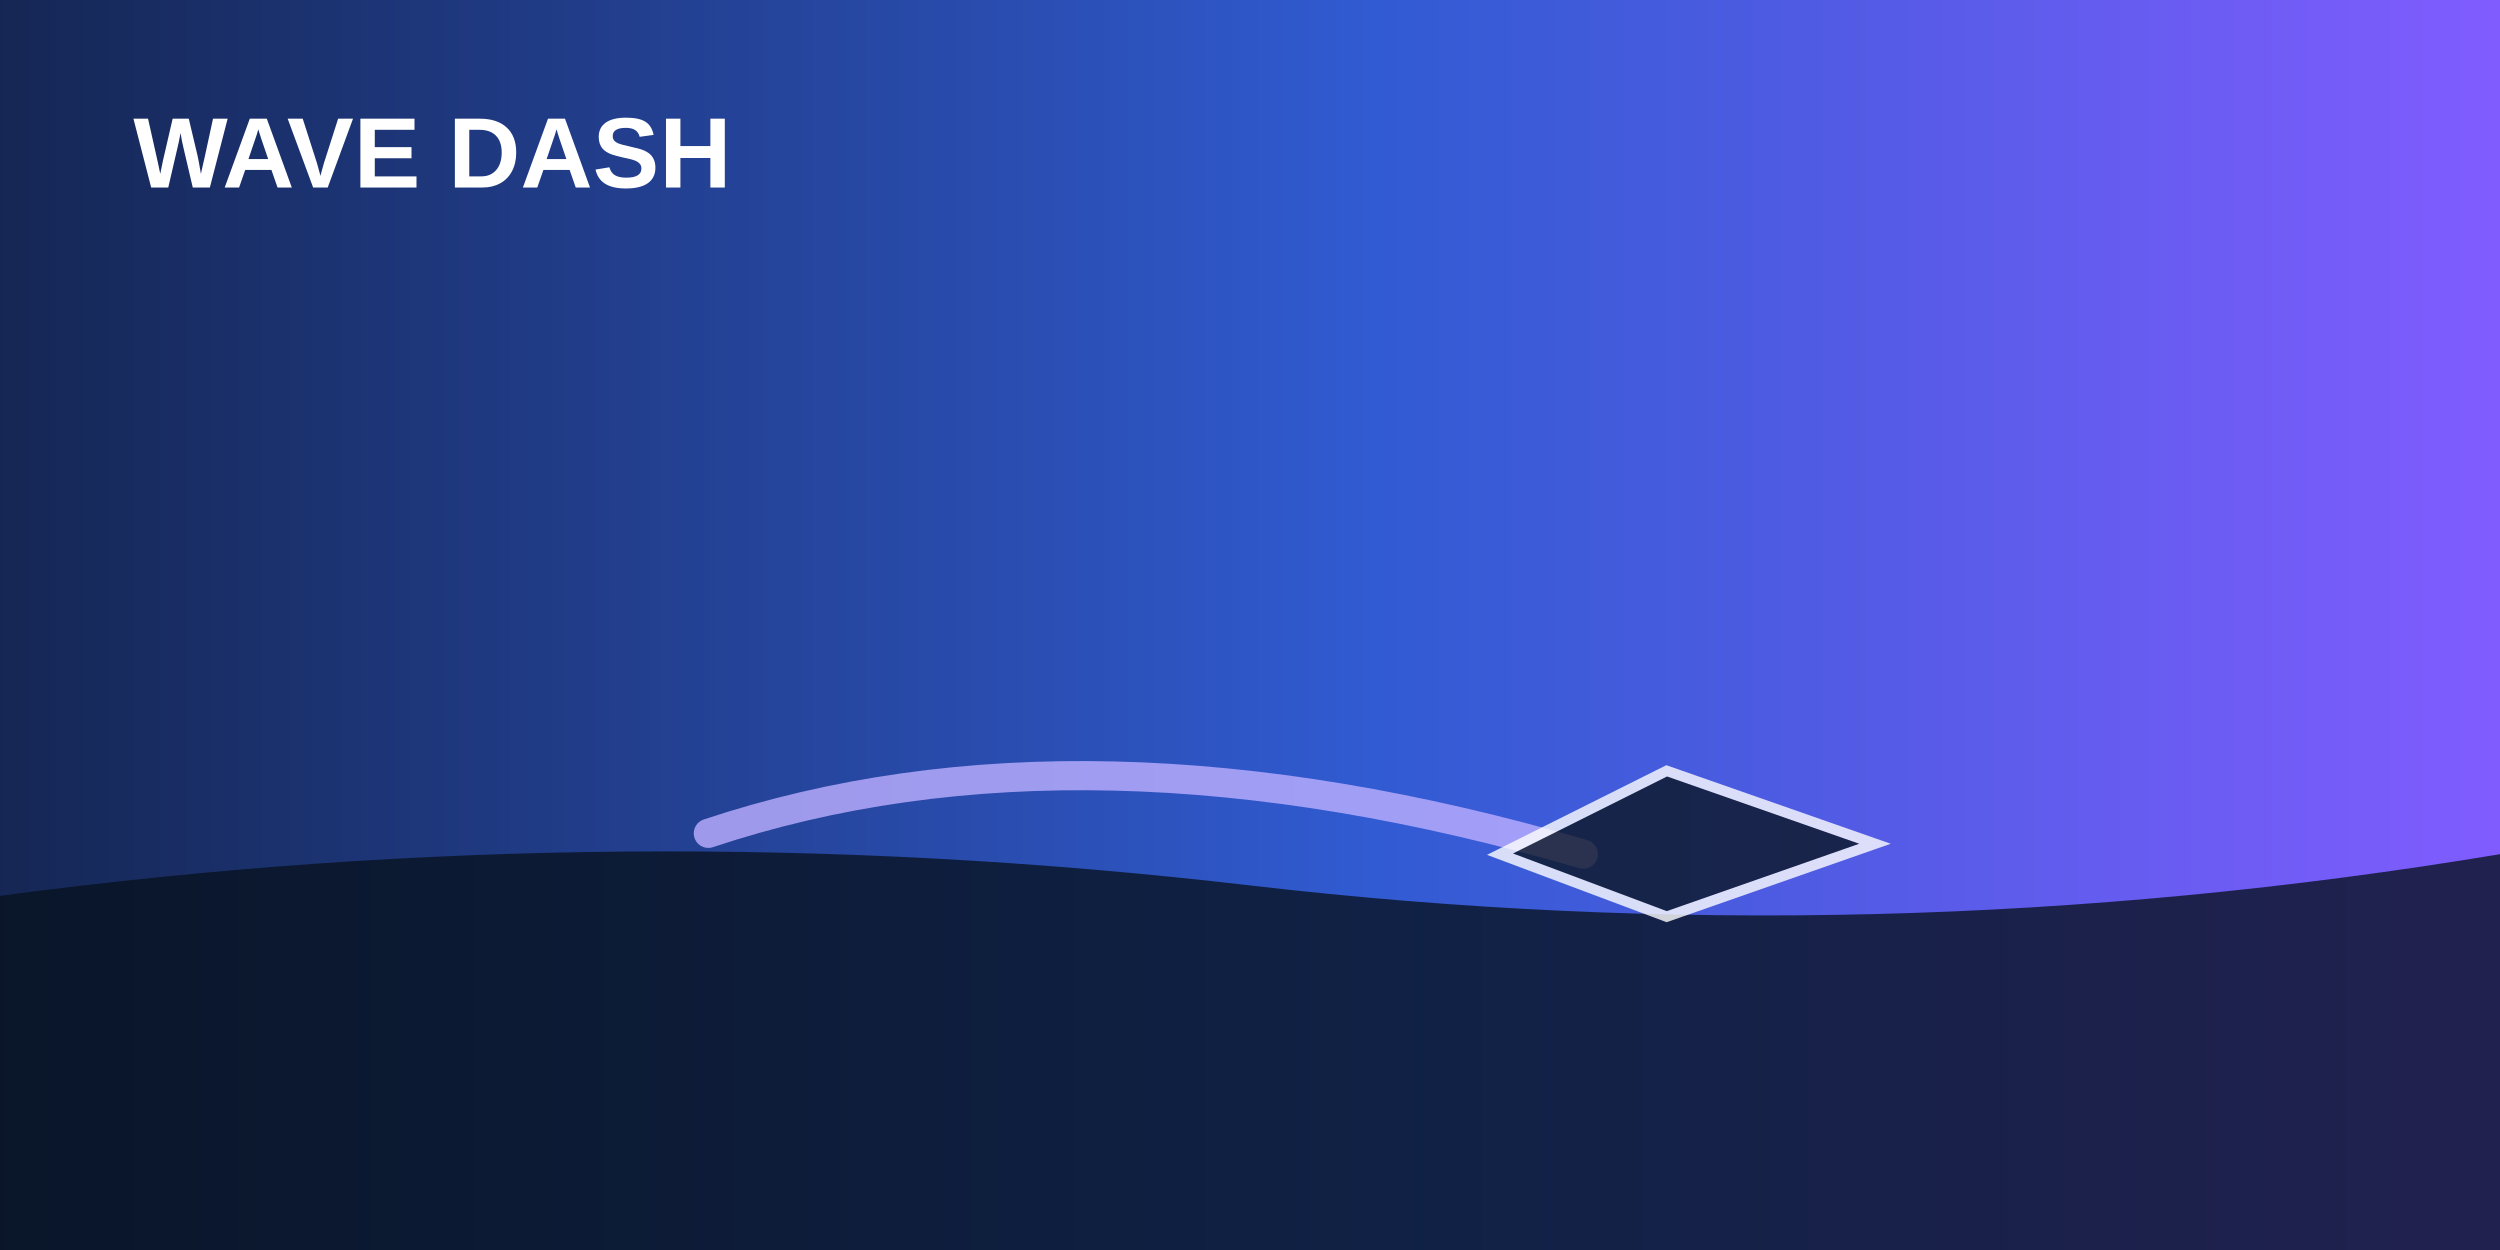
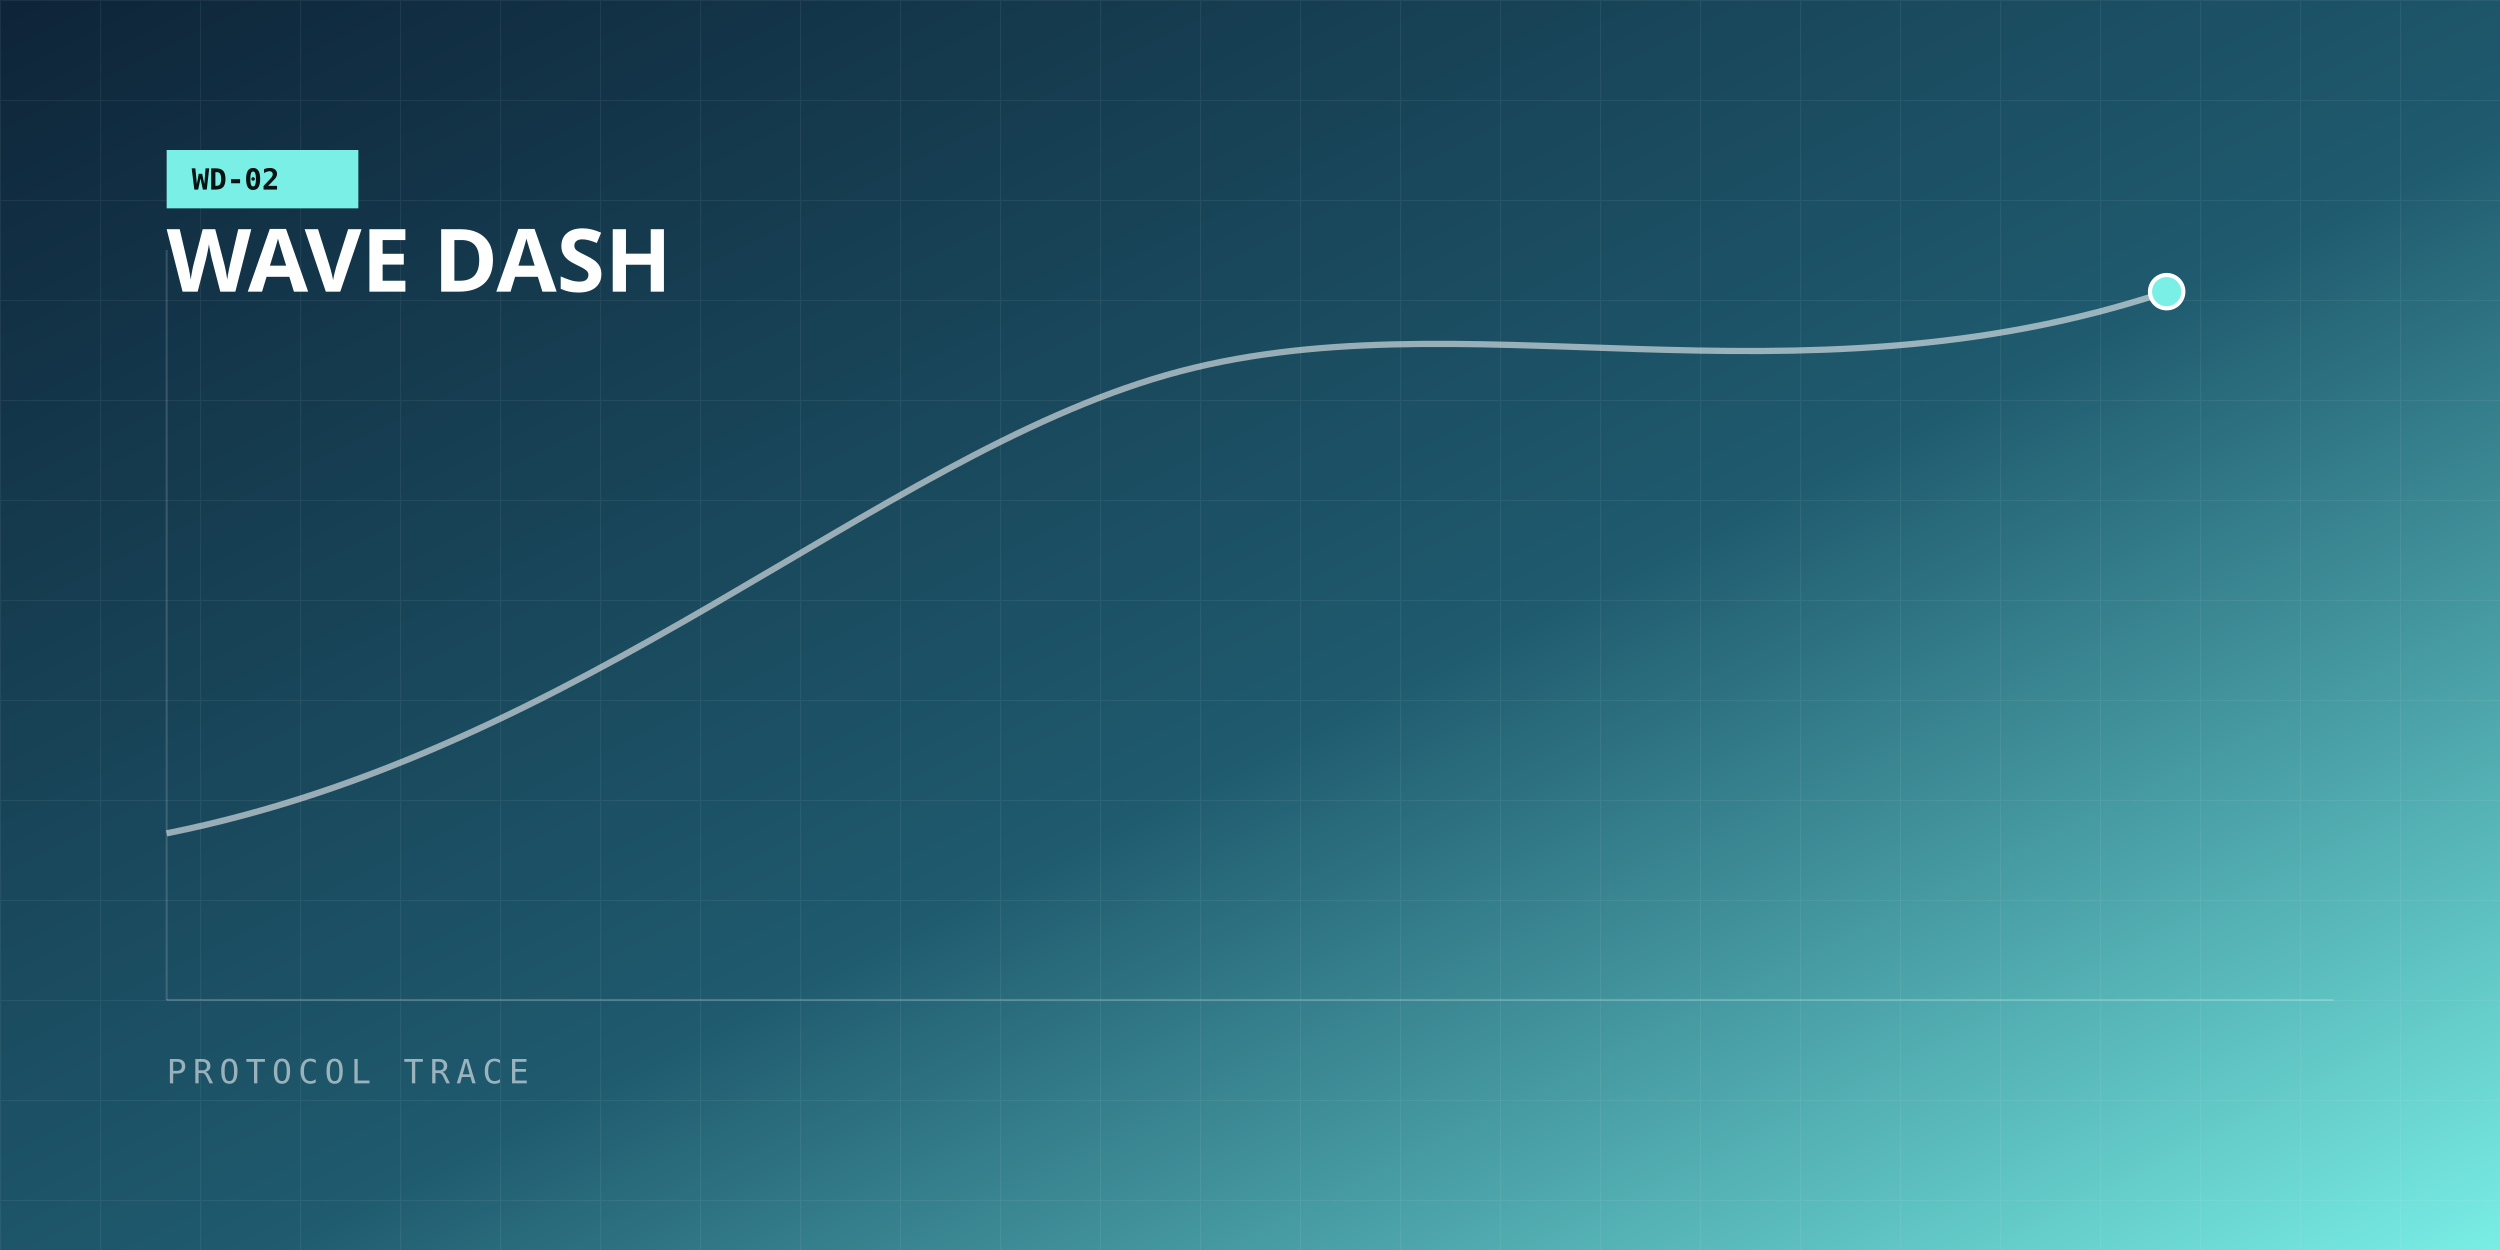
- <svg xmlns="http://www.w3.org/2000/svg" viewBox="0 0 1200 600">
+ <svg xmlns="http://www.w3.org/2000/svg" viewBox="0 0 1200 600" role="img" aria-label="WAVE DASH">
  <defs>
-     <linearGradient id="g" x2="1">
-       <stop stop-color="#152653" />
-       <stop offset=".55" stop-color="#315bd2" />
-       <stop offset="1" stop-color="#815cff" />
+     <linearGradient id="g" x1="0" y1="0" x2="1" y2="1">
+       <stop stop-color="#0e2438" />
+       <stop offset=".55" stop-color="#1f5a6e" />
+       <stop offset="1" stop-color="#7aefe6" />
    </linearGradient>
+     <pattern id="grid" width="48" height="48" patternUnits="userSpaceOnUse">
+       <path d="M48 0H0V48" fill="none" stroke="rgba(255,255,255,.06)" stroke-width="1" />
+     </pattern>
  </defs>
  <rect width="1200" height="600" fill="url(#g)" />
-   <path d="M0 430 Q300 390 600 425 T1200 410 V600H0Z" fill="#07111e" opacity=".78" />
-   <path d="M340 400 Q520 340 760 410" fill="none" stroke="#bdafff" stroke-width="14" stroke-linecap="round" opacity=".8" />
-   <path d="M720 410 l80 -40 100 35 -100 35z" fill="#0b1625" stroke="#fff" stroke-width="5" opacity=".8" />
-   <text x="64" y="90" fill="#fff" font-family="Segoe UI,Arial" font-size="48" font-weight="700">WAVE DASH</text>
+   <rect width="1200" height="600" fill="url(#grid)" />
+   <path d="M80 480 H1120" stroke="rgba(255,255,255,.2)" stroke-width="1" />
+   <path d="M80 480 V120" stroke="rgba(255,255,255,.15)" stroke-width="1" />
+   <path d="M80 400 C280 360 420 220 560 180 S860 200 1040 140" fill="none" stroke="rgba(255,255,255,.55)" stroke-width="3" />
+   <circle cx="1040" cy="140" r="8" fill="#7aefe6" stroke="#fff" stroke-width="2" />
+   <rect x="80" y="72" width="92" height="28" fill="#7aefe6" />
+   <text x="92" y="91" fill="#041412" font-family="IBM Plex Mono, monospace" font-size="14" font-weight="600">WD-02</text>
+   <text x="80" y="140" fill="#fff" font-family="IBM Plex Sans, sans-serif" font-size="42" font-weight="600">WAVE DASH</text>
+   <text x="80" y="520" fill="rgba(255,255,255,.55)" font-family="IBM Plex Mono, monospace" font-size="16" letter-spacing="3">PROTOCOL TRACE</text>
</svg>
